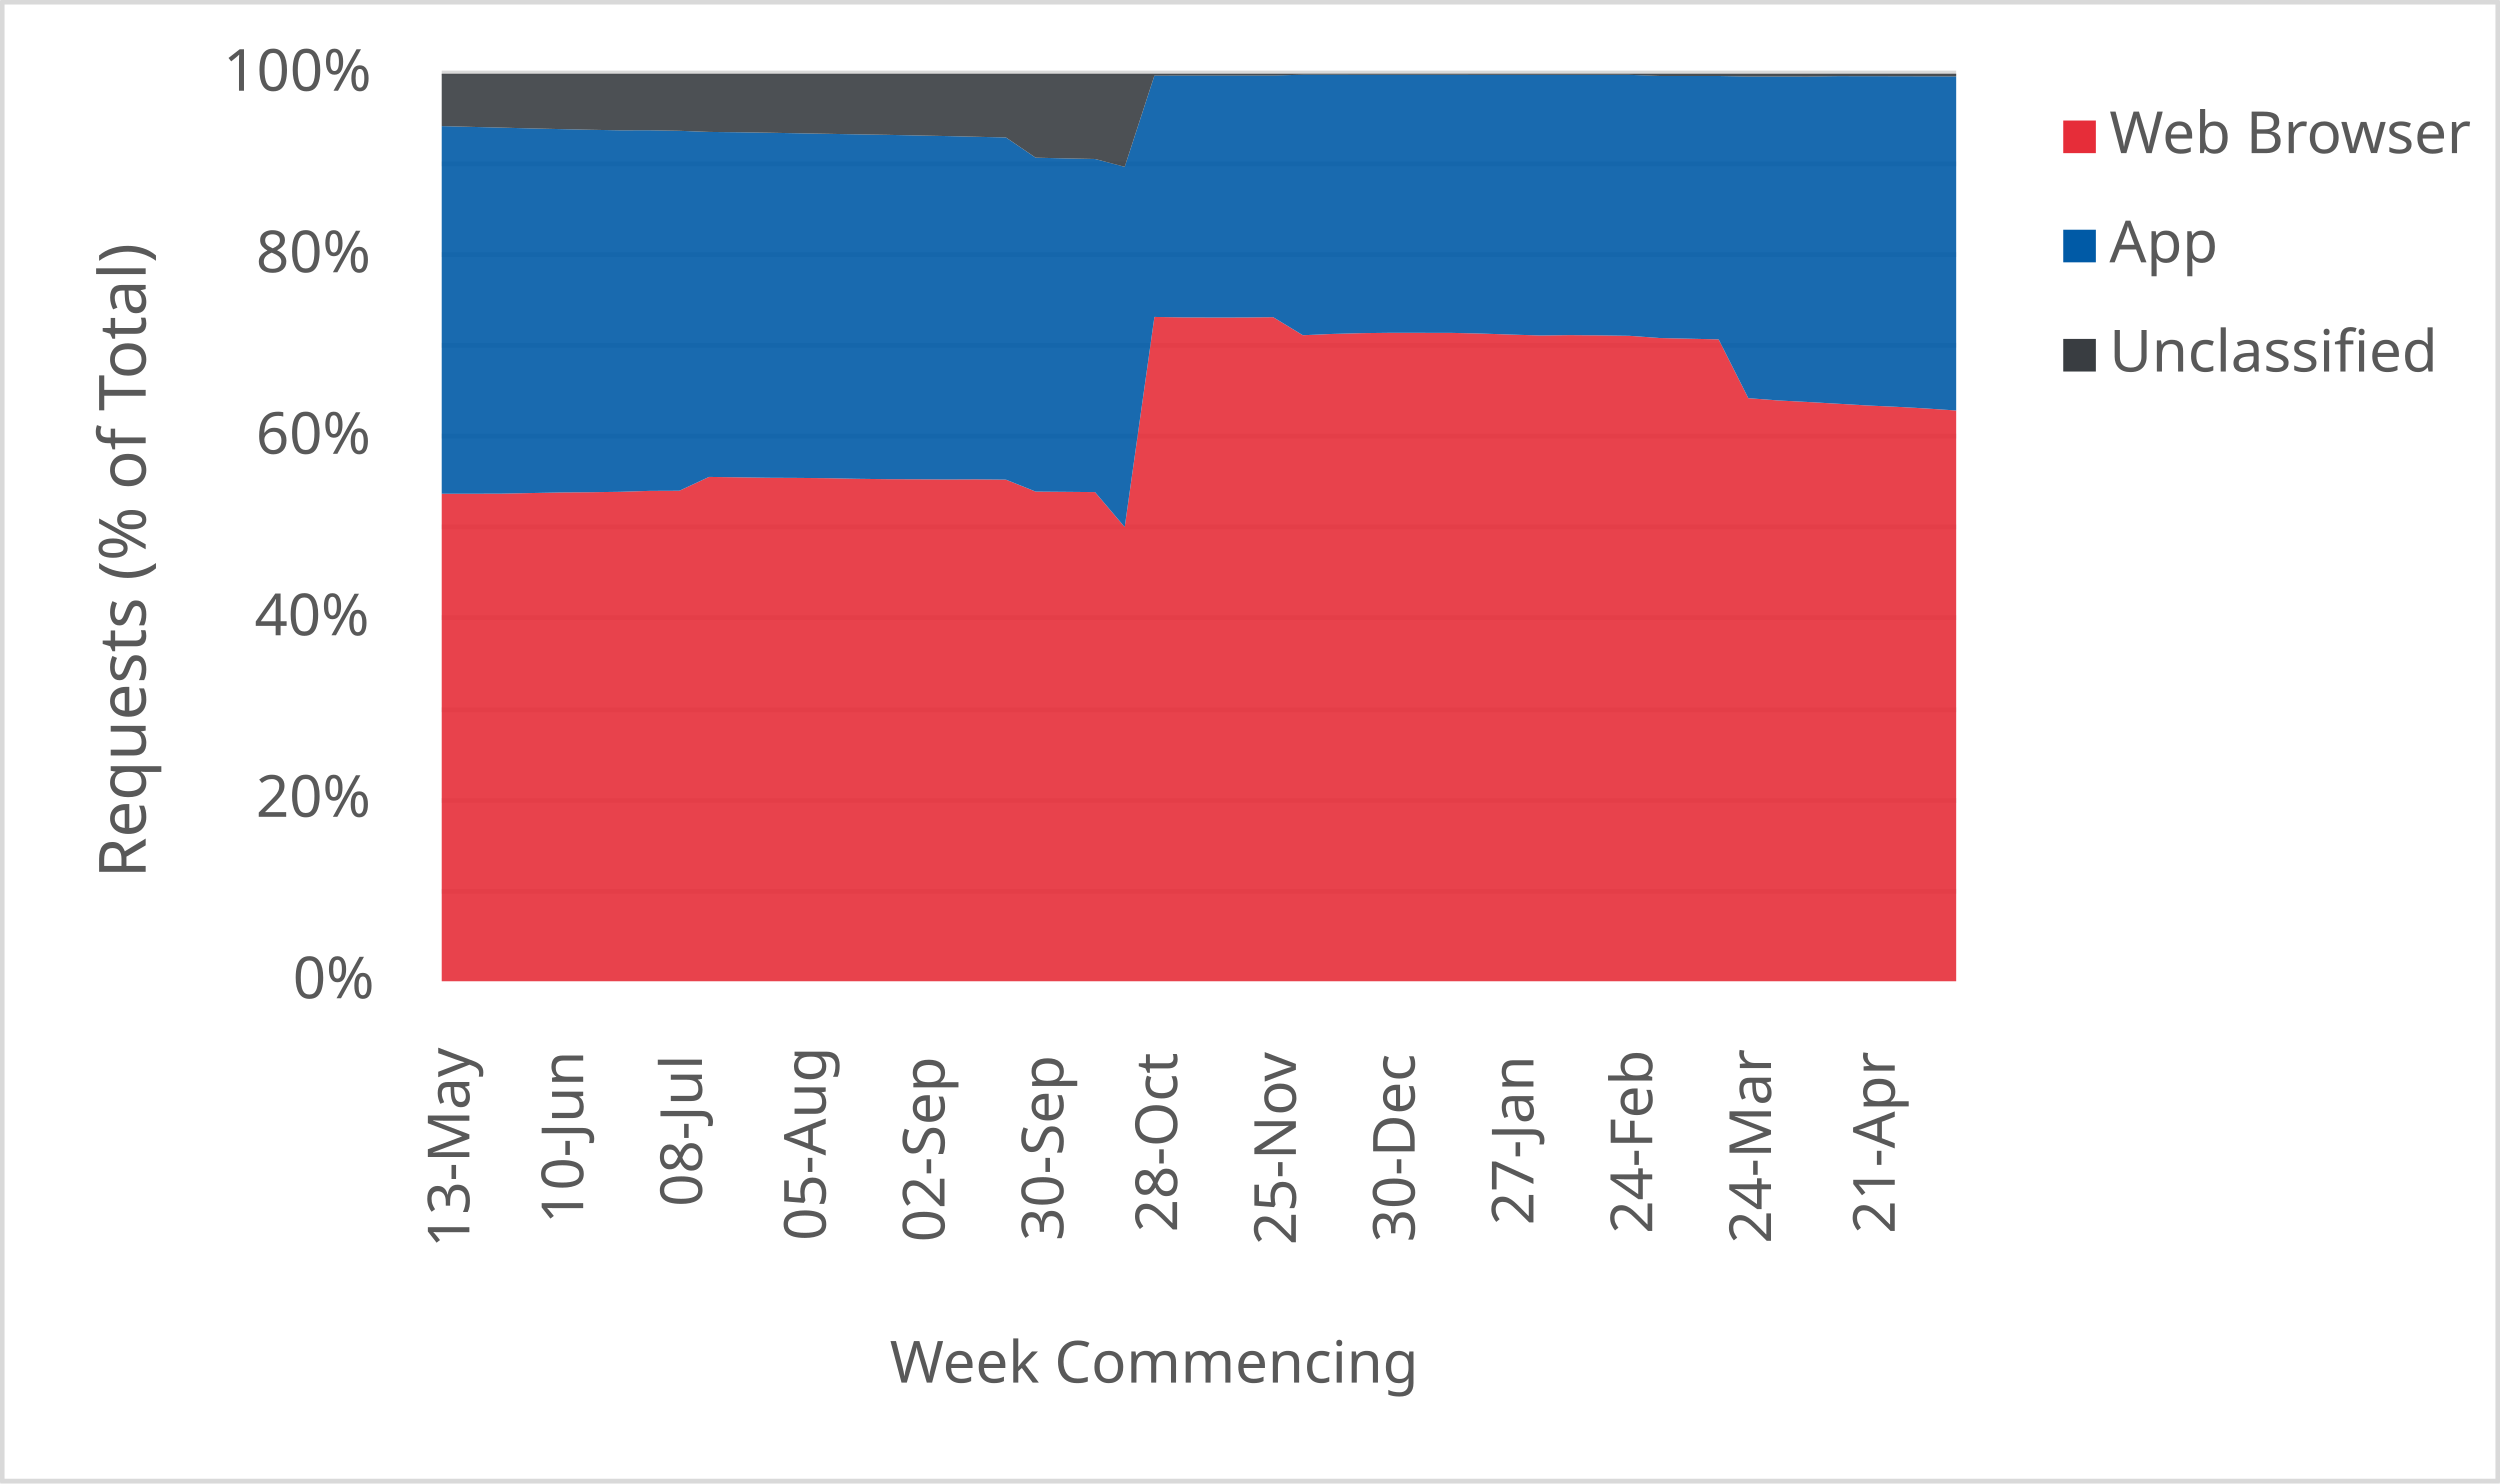
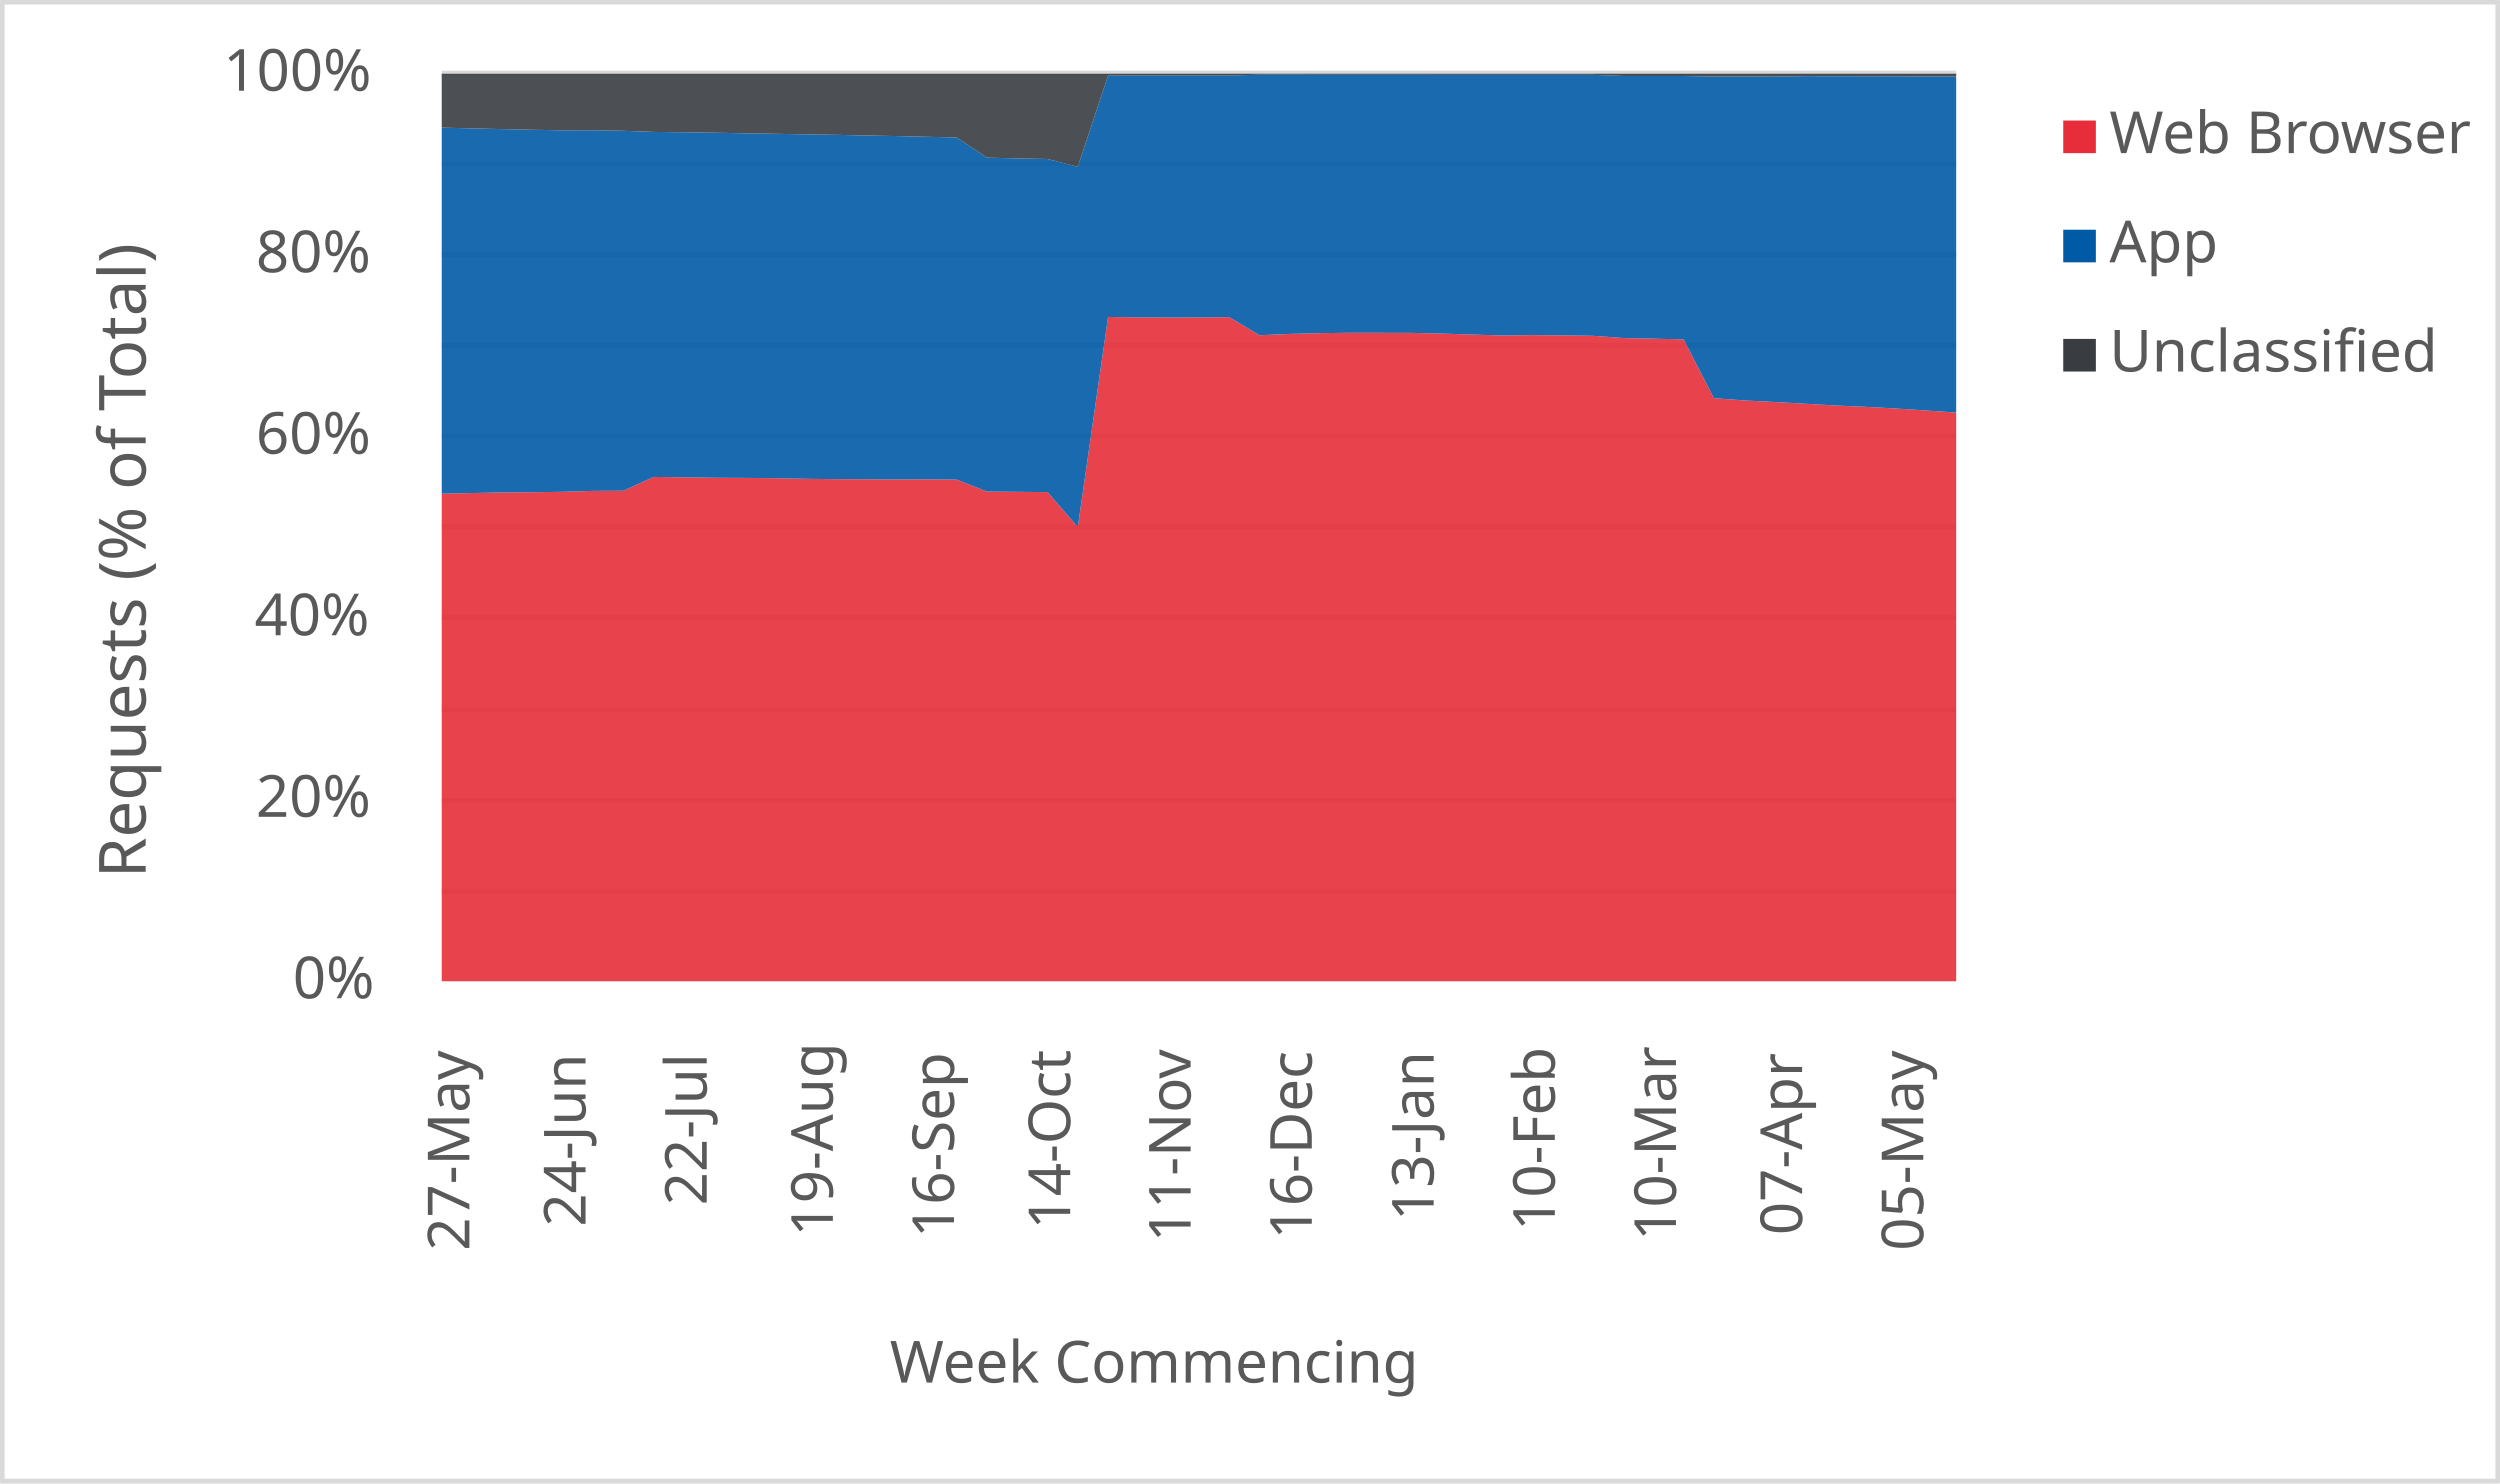
<svg xmlns="http://www.w3.org/2000/svg" width="1763" height="1046" xml:space="preserve" overflow="hidden">
  <defs>
    <clipPath id="clip0">
      <rect x="2917" y="346" width="1763" height="1046" />
    </clipPath>
  </defs>
  <g clip-path="url(#clip0)" transform="translate(-2917 -346)">
    <rect x="2918" y="347" width="1760" height="1043" fill="#FFFFFF" />
    <g>
      <path d="    M3228.5 974.532 4296.5 974.532    M3228.5 910.53 4296.5 910.53    M3228.5 846.528 4296.5 846.528    M3228.5 781.526 4296.5 781.526    M3228.5 717.524 4296.5 717.524    M3228.5 653.522 4296.5 653.522    M3228.5 589.52 4296.5 589.52    M3228.5 525.517 4296.5 525.517    M3228.5 461.515 4296.5 461.515    M3228.5 397.5 4296.5 397.5" stroke="#D9D9D9" stroke-width="3.438" stroke-linejoin="round" stroke-miterlimit="10" fill="none" />
    </g>
    <g>
      <path d="M 1038.5 4296.5 1038.5" stroke="#D9D9D9" stroke-width="3.438" stroke-linejoin="round" stroke-miterlimit="10" fill="none" fill-rule="evenodd" />
    </g>
    <g>
-       <text fill="#595959" font-family="Verdana,sans-serif" font-weight="400" font-size="41" transform="matrix(6.12323e-17 -1 1 6.12323e-17 3248 1226)">13-May</text>
+       <text fill="#595959" font-family="Verdana,sans-serif" font-weight="400" font-size="41" transform="matrix(6.12323e-17 -1 1 6.12323e-17 3248 1228)">27-May</text>
    </g>
    <g>
-       <text fill="#595959" font-family="Verdana,sans-serif" font-weight="400" font-size="41" transform="matrix(6.12323e-17 -1 1 6.12323e-17 3328.265 1209)">10-Jun</text>
+       <text fill="#595959" font-family="Verdana,sans-serif" font-weight="400" font-size="41" transform="matrix(6.12323e-17 -1 1 6.12323e-17 3329.94 1211)">24-Jun</text>
    </g>
    <g>
-       <text fill="#595959" font-family="Verdana,sans-serif" font-weight="400" font-size="41" transform="matrix(6.12323e-17 -1 1 6.12323e-17 3412.029 1197)">08-Jul</text>
+       <text fill="#595959" font-family="Verdana,sans-serif" font-weight="400" font-size="41" transform="matrix(6.12323e-17 -1 1 6.12323e-17 3415.38 1196)">22-Jul</text>
    </g>
    <g>
-       <text fill="#595959" font-family="Verdana,sans-serif" font-weight="400" font-size="41" transform="matrix(6.12323e-17 -1 1 6.12323e-17 3499.294 1221)">05-Aug</text>
+       <text fill="#595959" font-family="Verdana,sans-serif" font-weight="400" font-size="41" transform="matrix(6.12323e-17 -1 1 6.12323e-17 3504.32 1218)">19-Aug</text>
    </g>
    <g>
-       <text fill="#595959" font-family="Verdana,sans-serif" font-weight="400" font-size="41" transform="matrix(6.12323e-17 -1 1 6.12323e-17 3583.059 1222)">02-Sep</text>
+       <text fill="#595959" font-family="Verdana,sans-serif" font-weight="400" font-size="41" transform="matrix(6.12323e-17 -1 1 6.12323e-17 3589.76 1219)">16-Sep</text>
    </g>
    <g>
-       <text fill="#595959" font-family="Verdana,sans-serif" font-weight="400" font-size="41" transform="matrix(6.12323e-17 -1 1 6.12323e-17 3666.824 1221)">30-Sep</text>
+       <text fill="#595959" font-family="Verdana,sans-serif" font-weight="400" font-size="41" transform="matrix(6.12323e-17 -1 1 6.12323e-17 3671.7 1213)">14-Oct</text>
    </g>
    <g>
-       <text fill="#595959" font-family="Verdana,sans-serif" font-weight="400" font-size="41" transform="matrix(6.12323e-17 -1 1 6.12323e-17 3747.088 1215)">28-Oct</text>
+       <text fill="#595959" font-family="Verdana,sans-serif" font-weight="400" font-size="41" transform="matrix(6.12323e-17 -1 1 6.12323e-17 3756.64 1222)">11-Nov</text>
    </g>
    <g>
-       <text fill="#595959" font-family="Verdana,sans-serif" font-weight="400" font-size="41" transform="matrix(6.12323e-17 -1 1 6.12323e-17 3830.853 1224)">25-Nov</text>
+       <text fill="#595959" font-family="Verdana,sans-serif" font-weight="400" font-size="41" transform="matrix(6.12323e-17 -1 1 6.12323e-17 3842.08 1220)">16-Dec</text>
    </g>
    <g>
-       <text fill="#595959" font-family="Verdana,sans-serif" font-weight="400" font-size="41" transform="matrix(6.12323e-17 -1 1 6.12323e-17 3914.618 1222)">30-Dec</text>
+       <text fill="#595959" font-family="Verdana,sans-serif" font-weight="400" font-size="41" transform="matrix(6.12323e-17 -1 1 6.12323e-17 3928.02 1207)">13-Jan</text>
    </g>
    <g>
-       <text fill="#595959" font-family="Verdana,sans-serif" font-weight="400" font-size="41" transform="matrix(6.12323e-17 -1 1 6.12323e-17 3998.382 1210)">27-Jan</text>
+       <text fill="#595959" font-family="Verdana,sans-serif" font-weight="400" font-size="41" transform="matrix(6.12323e-17 -1 1 6.12323e-17 4013.46 1214)">10-Feb</text>
    </g>
    <g>
-       <text fill="#595959" font-family="Verdana,sans-serif" font-weight="400" font-size="41" transform="matrix(6.12323e-17 -1 1 6.12323e-17 4082.147 1216)">24-Feb</text>
+       <text fill="#595959" font-family="Verdana,sans-serif" font-weight="400" font-size="41" transform="matrix(6.12323e-17 -1 1 6.12323e-17 4098.9 1221)">10-Mar</text>
    </g>
    <g>
-       <text fill="#595959" font-family="Verdana,sans-serif" font-weight="400" font-size="41" transform="matrix(6.12323e-17 -1 1 6.12323e-17 4165.912 1223)">24-Mar</text>
+       <text fill="#595959" font-family="Verdana,sans-serif" font-weight="400" font-size="41" transform="matrix(6.12323e-17 -1 1 6.12323e-17 4187.84 1217)">07-Apr</text>
    </g>
    <g>
-       <text fill="#595959" font-family="Verdana,sans-serif" font-weight="400" font-size="41" transform="matrix(6.12323e-17 -1 1 6.12323e-17 4253.176 1216)">21-Apr</text>
+       <text fill="#595959" font-family="Verdana,sans-serif" font-weight="400" font-size="41" transform="matrix(6.12323e-17 -1 1 6.12323e-17 4273.28 1228)">05-May</text>
    </g>
    <g>
      <text fill="#595959" font-family="Verdana,sans-serif" font-weight="400" font-size="41" transform="matrix(1 0 0 1 3123.5 1050)">0%</text>
    </g>
    <g>
      <text fill="#595959" font-family="Verdana,sans-serif" font-weight="400" font-size="41" transform="matrix(1 0 0 1 3097.5 922)">20%</text>
    </g>
    <g>
      <text fill="#595959" font-family="Verdana,sans-serif" font-weight="400" font-size="41" transform="matrix(1 0 0 1 3096.5 794)">40%</text>
    </g>
    <g>
      <text fill="#595959" font-family="Verdana,sans-serif" font-weight="400" font-size="41" transform="matrix(1 0 0 1 3097.5 666)">60%</text>
    </g>
    <g>
      <text fill="#595959" font-family="Verdana,sans-serif" font-weight="400" font-size="41" transform="matrix(1 0 0 1 3097.5 538)">80%</text>
    </g>
    <g>
      <text fill="#595959" font-family="Verdana,sans-serif" font-weight="400" font-size="41" transform="matrix(1 0 0 1 3074.5 410)">100%</text>
    </g>
    <g>
      <text fill="#595959" font-family="Verdana,sans-serif" font-weight="400" font-size="41" transform="matrix(1 0 0 1 3544.5 1321)">Week Commencing</text>
    </g>
    <g>
      <text fill="#595959" font-family="Verdana,sans-serif" font-weight="400" font-size="46" transform="matrix(6.12323e-17 -1 1 6.12323e-17 3019.73 965.25)">Requests (% of Total)</text>
    </g>
    <rect x="2918.5" y="347.5" width="1760" height="1043" stroke="#D9D9D9" stroke-width="3.438" stroke-linejoin="round" stroke-miterlimit="10" fill="none" />
    <g>
-       <path d="M3228.5 1038 3249.441 1038 3270.382 1038 3291.324 1038 3312.265 1038 3333.206 1038 3354.147 1038 3375.088 1038 3396.029 1038 3416.971 1038 3437.912 1038 3458.853 1038 3479.794 1038 3500.735 1038 3521.676 1038 3542.618 1038 3563.559 1038 3584.5 1038 3605.441 1038 3626.382 1038 3647.324 1038 3668.265 1038 3689.206 1038 3710.147 1038 3731.088 1038 3752.029 1038 3772.971 1038 3793.912 1038 3814.853 1038 3835.794 1038 3856.735 1038 3877.676 1038 3898.618 1038 3919.559 1038 3940.5 1038 3961.441 1038 3982.382 1038 4003.324 1038 4024.265 1038 4045.206 1038 4066.147 1038 4087.088 1038 4108.029 1038 4128.971 1038 4149.912 1038 4170.853 1038 4191.794 1038 4212.735 1038 4233.676 1038 4254.618 1038 4275.559 1038 4296.5 1038 4296.5 635.473 4275.559 634.074 4254.618 632.895 4233.676 631.936 4212.735 630.694 4191.794 629.505 4170.853 628.388 4149.912 626.788 4128.971 585.33 4108.029 584.842 4087.088 584.37 4066.147 582.815 4045.206 582.518 4024.265 582.334 4003.324 582.594 3982.382 581.93 3961.441 581.225 3940.5 580.742 3919.559 580.71 3898.618 580.674 3877.676 580.928 3856.735 581.487 3835.794 582.406 3814.853 569.683 3793.912 569.891 3772.971 569.93 3752.029 569.835 3731.088 569.504 3710.147 717.662 3689.206 693.029 3668.265 692.837 3647.324 692.657 3626.382 684.246 3605.441 684.034 3584.5 684.136 3563.559 683.981 3542.618 683.917 3521.676 683.651 3500.735 683.225 3479.794 683.02 3458.853 682.915 3437.912 682.602 3416.971 682.323 3396.029 692.068 3375.088 692.162 3354.147 692.82 3333.206 693.118 3312.265 693.28 3291.324 693.702 3270.382 694.124 3249.441 694.182 3228.5 694.164 3228.5 1038Z" fill="#e62d39" opacity="0.9" />
+       <path d="M3228.5 1038 3249.86 1038 3271.22 1038 3292.58 1038 3313.94 1038 3335.3 1038 3356.66 1038 3378.02 1038 3399.38 1038 3420.74 1038 3442.1 1038 3463.46 1038 3484.82 1038 3506.18 1038 3527.54 1038 3548.9 1038 3570.26 1038 3591.62 1038 3612.98 1038 3634.34 1038 3655.7 1038 3677.06 1038 3698.42 1038 3719.78 1038 3741.14 1038 3762.5 1038 3783.86 1038 3805.22 1038 3826.58 1038 3847.94 1038 3869.3 1038 3890.66 1038 3912.02 1038 3933.38 1038 3954.74 1038 3976.1 1038 3997.46 1038 4018.82 1038 4040.18 1038 4061.54 1038 4082.9 1038 4104.26 1038 4125.62 1038 4146.98 1038 4168.34 1038 4189.7 1038 4211.06 1038 4232.42 1038 4253.78 1038 4275.14 1038 4296.5 1038 4296.5 636.975 4275.14 635.473 4253.78 634.074 4232.42 632.895 4211.06 631.936 4189.7 630.694 4168.34 629.505 4146.98 628.388 4125.62 626.788 4104.26 585.33 4082.9 584.842 4061.54 584.37 4040.18 582.815 4018.82 582.518 3997.46 582.334 3976.1 582.594 3954.74 581.93 3933.38 581.225 3912.02 580.742 3890.66 580.71 3869.3 580.674 3847.94 580.928 3826.58 581.487 3805.22 582.406 3783.86 569.683 3762.5 569.891 3741.14 569.93 3719.78 569.835 3698.42 569.504 3677.06 717.662 3655.7 693.029 3634.34 692.837 3612.98 692.657 3591.62 684.246 3570.26 684.034 3548.9 684.136 3527.54 683.981 3506.18 683.917 3484.82 683.651 3463.46 683.225 3442.1 683.02 3420.74 682.915 3399.38 682.602 3378.02 682.323 3356.66 692.068 3335.3 692.162 3313.94 692.82 3292.58 693.118 3271.22 693.28 3249.86 693.702 3228.5 694.124 3228.5 1038Z" fill="#e62d39" opacity="0.9" />
    </g>
    <g>
-       <path d="M3228.5 694.164 3249.441 694.182 3270.382 694.124 3291.324 693.702 3312.265 693.28 3333.206 693.118 3354.147 692.82 3375.088 692.162 3396.029 692.068 3416.971 682.323 3437.912 682.602 3458.853 682.915 3479.794 683.02 3500.735 683.225 3521.676 683.651 3542.618 683.917 3563.559 683.981 3584.5 684.136 3605.441 684.034 3626.382 684.246 3647.324 692.657 3668.265 692.837 3689.206 693.029 3710.147 717.662 3731.088 569.504 3752.029 569.835 3772.971 569.93 3793.912 569.891 3814.853 569.683 3835.794 582.406 3856.735 581.487 3877.676 580.928 3898.618 580.674 3919.559 580.71 3940.5 580.742 3961.441 581.225 3982.382 581.93 4003.324 582.594 4024.265 582.334 4045.206 582.518 4066.147 582.815 4087.088 584.37 4108.029 584.842 4128.971 585.33 4149.912 626.788 4170.853 628.388 4191.794 629.505 4212.735 630.694 4233.676 631.936 4254.618 632.895 4275.559 634.074 4296.5 635.473 4296.5 399.88 4275.559 399.831 4254.618 399.774 4233.676 399.725 4212.735 399.705 4191.794 400.004 4170.853 399.96 4149.912 399.991 4128.971 399.584 4108.029 399.605 4087.088 399.583 4066.147 398.769 4045.206 398.749 4024.265 398.751 4003.324 398.747 3982.382 398.741 3961.441 398.738 3940.5 398.707 3919.559 398.709 3898.618 398.701 3877.676 398.685 3856.735 398.671 3835.794 398.675 3814.853 399.272 3793.912 399.263 3772.971 399.274 3752.029 399.281 3731.088 399.299 3710.147 463.651 3689.206 458.12 3668.265 457.691 3647.324 457.192 3626.382 442.937 3605.441 442.456 3584.5 441.952 3563.559 441.534 3542.618 441.086 3521.676 440.751 3500.735 440.359 3479.794 439.992 3458.853 439.588 3437.912 439.271 3416.971 439.035 3396.029 438.239 3375.088 437.866 3354.147 437.904 3333.206 437.508 3312.265 437.043 3291.324 436.556 3270.382 435.99 3249.441 435.475 3228.5 434.924 3228.5 694.164Z" fill="#005aa6" opacity="0.9" />
+       <path d="M3228.5 694.124 3249.86 693.702 3271.22 693.28 3292.58 693.118 3313.94 692.82 3335.3 692.162 3356.66 692.068 3378.02 682.323 3399.38 682.602 3420.74 682.915 3442.1 683.02 3463.46 683.225 3484.82 683.651 3506.18 683.917 3527.54 683.981 3548.9 684.136 3570.26 684.034 3591.62 684.246 3612.98 692.657 3634.34 692.837 3655.7 693.029 3677.06 717.662 3698.42 569.504 3719.78 569.835 3741.14 569.93 3762.5 569.891 3783.86 569.683 3805.22 582.406 3826.58 581.487 3847.94 580.928 3869.3 580.674 3890.66 580.71 3912.02 580.742 3933.38 581.225 3954.74 581.93 3976.1 582.594 3997.46 582.334 4018.82 582.518 4040.18 582.815 4061.54 584.37 4082.9 584.842 4104.26 585.33 4125.62 626.788 4146.98 628.388 4168.34 629.505 4189.7 630.694 4211.06 631.936 4232.42 632.895 4253.78 634.074 4275.14 635.473 4296.5 636.975 4296.5 399.933 4275.14 399.88 4253.78 399.831 4232.42 399.774 4211.06 399.725 4189.7 399.705 4168.34 400.004 4146.98 399.96 4125.62 399.991 4104.26 399.584 4082.9 399.605 4061.54 399.583 4040.18 398.769 4018.82 398.749 3997.46 398.751 3976.1 398.747 3954.74 398.741 3933.38 398.738 3912.02 398.707 3890.66 398.709 3869.3 398.701 3847.94 398.685 3826.58 398.671 3805.22 398.675 3783.86 399.272 3762.5 399.263 3741.14 399.274 3719.78 399.281 3698.42 399.299 3677.06 463.651 3655.7 458.12 3634.34 457.691 3612.98 457.192 3591.62 442.937 3570.26 442.456 3548.9 441.952 3527.54 441.534 3506.18 441.086 3484.82 440.751 3463.46 440.359 3442.1 439.992 3420.74 439.588 3399.38 439.271 3378.02 439.035 3356.66 438.239 3335.3 437.866 3313.94 437.904 3292.58 437.508 3271.22 437.043 3249.86 436.556 3228.5 435.99 3228.5 694.124Z" fill="#005aa6" opacity="0.9" />
    </g>
    <g>
-       <path d="M3228.5 434.924 3249.441 435.475 3270.382 435.99 3291.324 436.556 3312.265 437.043 3333.206 437.508 3354.147 437.904 3375.088 437.866 3396.029 438.239 3416.971 439.035 3437.912 439.271 3458.853 439.588 3479.794 439.992 3500.735 440.359 3521.676 440.751 3542.618 441.086 3563.559 441.534 3584.5 441.952 3605.441 442.456 3626.382 442.937 3647.324 457.192 3668.265 457.691 3689.206 458.12 3710.147 463.651 3731.088 399.299 3752.029 399.281 3772.971 399.274 3793.912 399.263 3814.853 399.272 3835.794 398.675 3856.735 398.671 3877.676 398.685 3898.618 398.701 3919.559 398.709 3940.5 398.707 3961.441 398.738 3982.382 398.741 4003.324 398.747 4024.265 398.751 4045.206 398.749 4066.147 398.769 4087.088 399.583 4108.029 399.605 4128.971 399.584 4149.912 399.991 4170.853 399.96 4191.794 400.004 4212.735 399.705 4233.676 399.725 4254.618 399.774 4275.559 399.831 4296.5 399.88 4296.5 398 4275.559 398 4254.618 398 4233.676 398 4212.735 398 4191.794 398 4170.853 398 4149.912 398 4128.971 398 4108.029 398 4087.088 398 4066.147 398 4045.206 398 4024.265 398 4003.324 398 3982.382 398 3961.441 398 3940.5 398 3919.559 398 3898.618 398 3877.676 398 3856.735 398 3835.794 398 3814.853 398 3793.912 398 3772.971 398 3752.029 398 3731.088 398 3710.147 398 3689.206 398 3668.265 398 3647.324 398 3626.382 398 3605.441 398 3584.5 398 3563.559 398 3542.618 398 3521.676 398 3500.735 398 3479.794 398 3458.853 398 3437.912 398 3416.971 398 3396.029 398 3375.088 398 3354.147 398 3333.206 398 3312.265 398 3291.324 398 3270.382 398 3249.441 398 3228.5 398 3228.5 434.924Z" fill="#393d41" opacity="0.9" />
+       <path d="M3228.5 435.99 3249.86 436.556 3271.22 437.043 3292.58 437.508 3313.94 437.904 3335.3 437.866 3356.66 438.239 3378.02 439.035 3399.38 439.271 3420.74 439.588 3442.1 439.992 3463.46 440.359 3484.82 440.751 3506.18 441.086 3527.54 441.534 3548.9 441.952 3570.26 442.456 3591.62 442.937 3612.98 457.192 3634.34 457.691 3655.7 458.12 3677.06 463.651 3698.42 399.299 3719.78 399.281 3741.14 399.274 3762.5 399.263 3783.86 399.272 3805.22 398.675 3826.58 398.671 3847.94 398.685 3869.3 398.701 3890.66 398.709 3912.02 398.707 3933.38 398.738 3954.74 398.741 3976.1 398.747 3997.46 398.751 4018.82 398.749 4040.18 398.769 4061.54 399.583 4082.9 399.605 4104.26 399.584 4125.62 399.991 4146.98 399.96 4168.34 400.004 4189.7 399.705 4211.06 399.725 4232.42 399.774 4253.78 399.831 4275.14 399.88 4296.5 399.933 4296.5 398 4275.14 398 4253.78 398 4232.42 398 4211.06 398 4189.7 398 4168.34 398 4146.98 398 4125.62 398 4104.26 398 4082.9 398 4061.54 398 4040.18 398 4018.82 398 3997.46 398 3976.1 398 3954.74 398 3933.38 398 3912.02 398 3890.66 398 3869.3 398 3847.94 398 3826.58 398 3805.22 398 3783.86 398 3762.5 398 3741.14 398 3719.78 398 3698.42 398 3677.06 398 3655.7 398 3634.34 398 3612.98 398 3591.62 398 3570.26 398 3548.9 398 3527.54 398 3506.18 398 3484.82 398 3463.46 398 3442.1 398 3420.74 398 3399.38 398 3378.02 398 3356.66 398 3335.3 398 3313.94 398 3292.58 398 3271.22 398 3249.86 398 3228.5 398 3228.5 435.99Z" fill="#393d41" opacity="0.9" />
    </g>
    <g>
      <rect x="4372" y="431" width="23" height="23" fill="#e62d39" />
    </g>
    <g>
      <text fill="#595959" font-family="Verdana,sans-serif" font-weight="400" font-size="41" transform="matrix(1 0 0 1 4404.56 454)">Web Browser</text>
    </g>
    <g>
      <rect x="4372" y="508" width="23" height="23" fill="#005aa6" />
    </g>
    <g>
      <text fill="#595959" font-family="Verdana,sans-serif" font-weight="400" font-size="41" transform="matrix(1 0 0 1 4404.56 531)">App</text>
    </g>
    <g>
      <rect x="4372" y="585" width="23" height="23" fill="#393d41" />
    </g>
    <g>
      <text fill="#595959" font-family="Verdana,sans-serif" font-weight="400" font-size="41" transform="matrix(1 0 0 1 4404.56 608)">Unclassified</text>
    </g>
  </g>
</svg>
